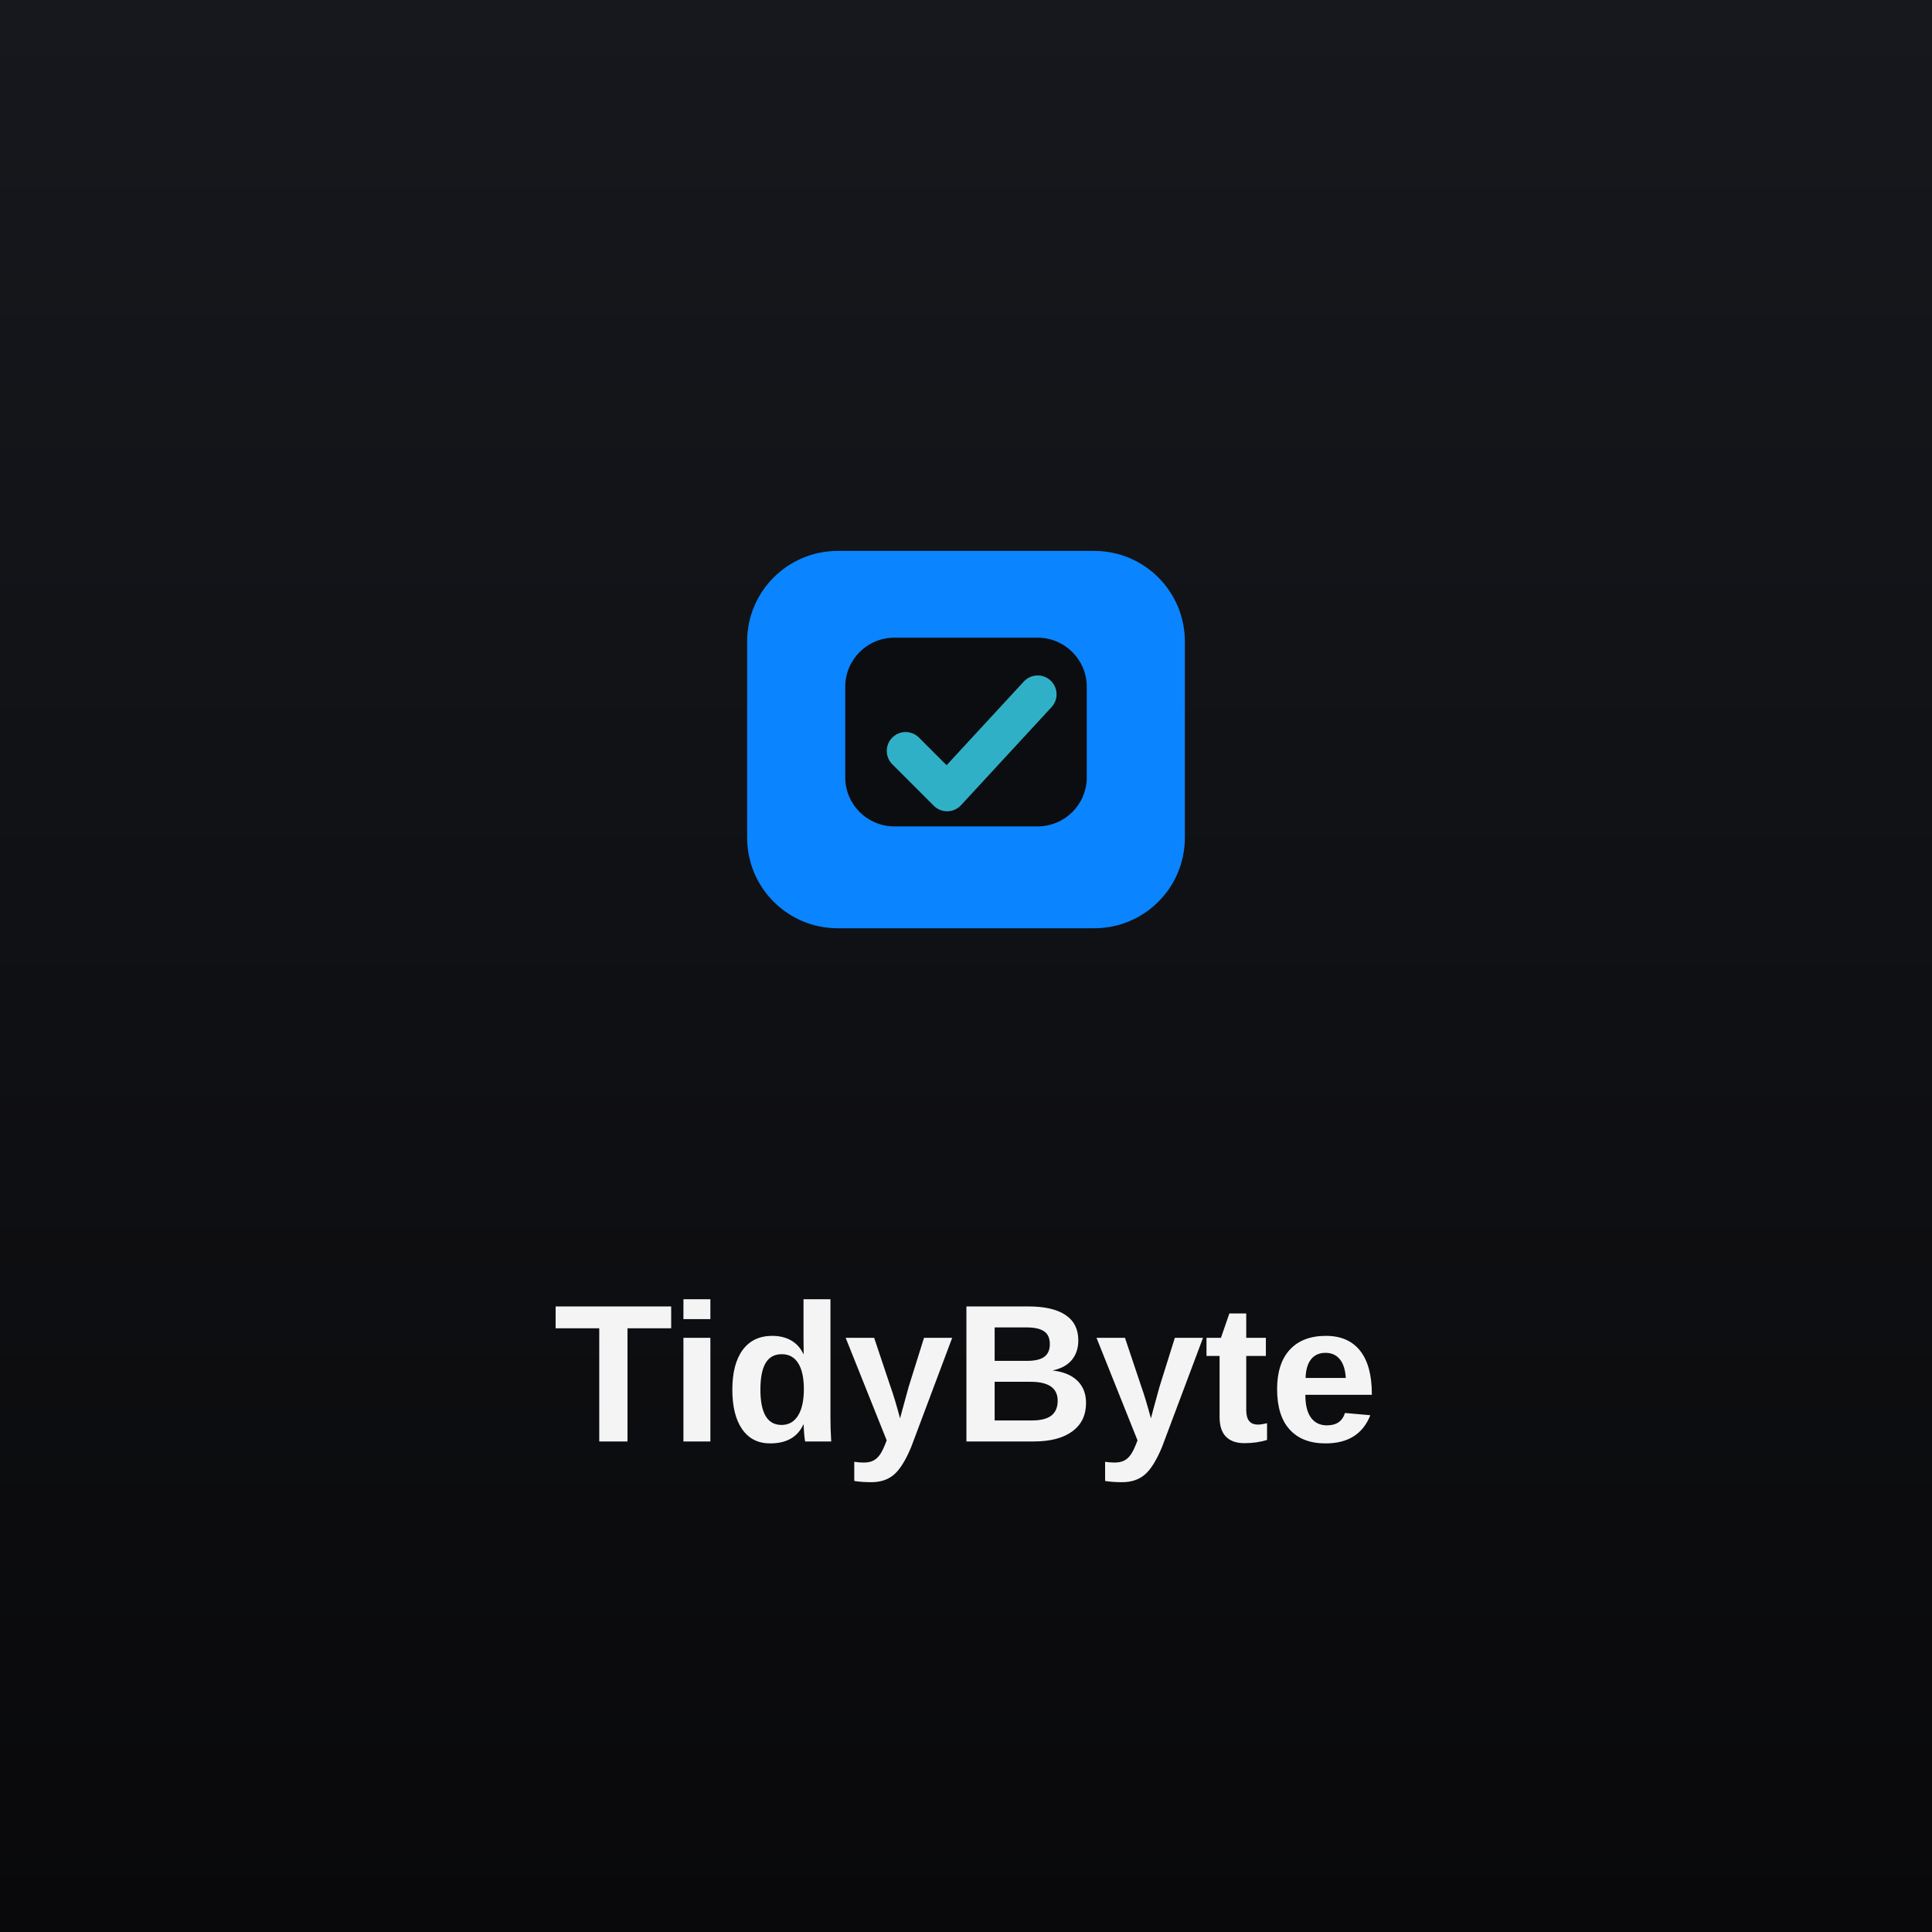
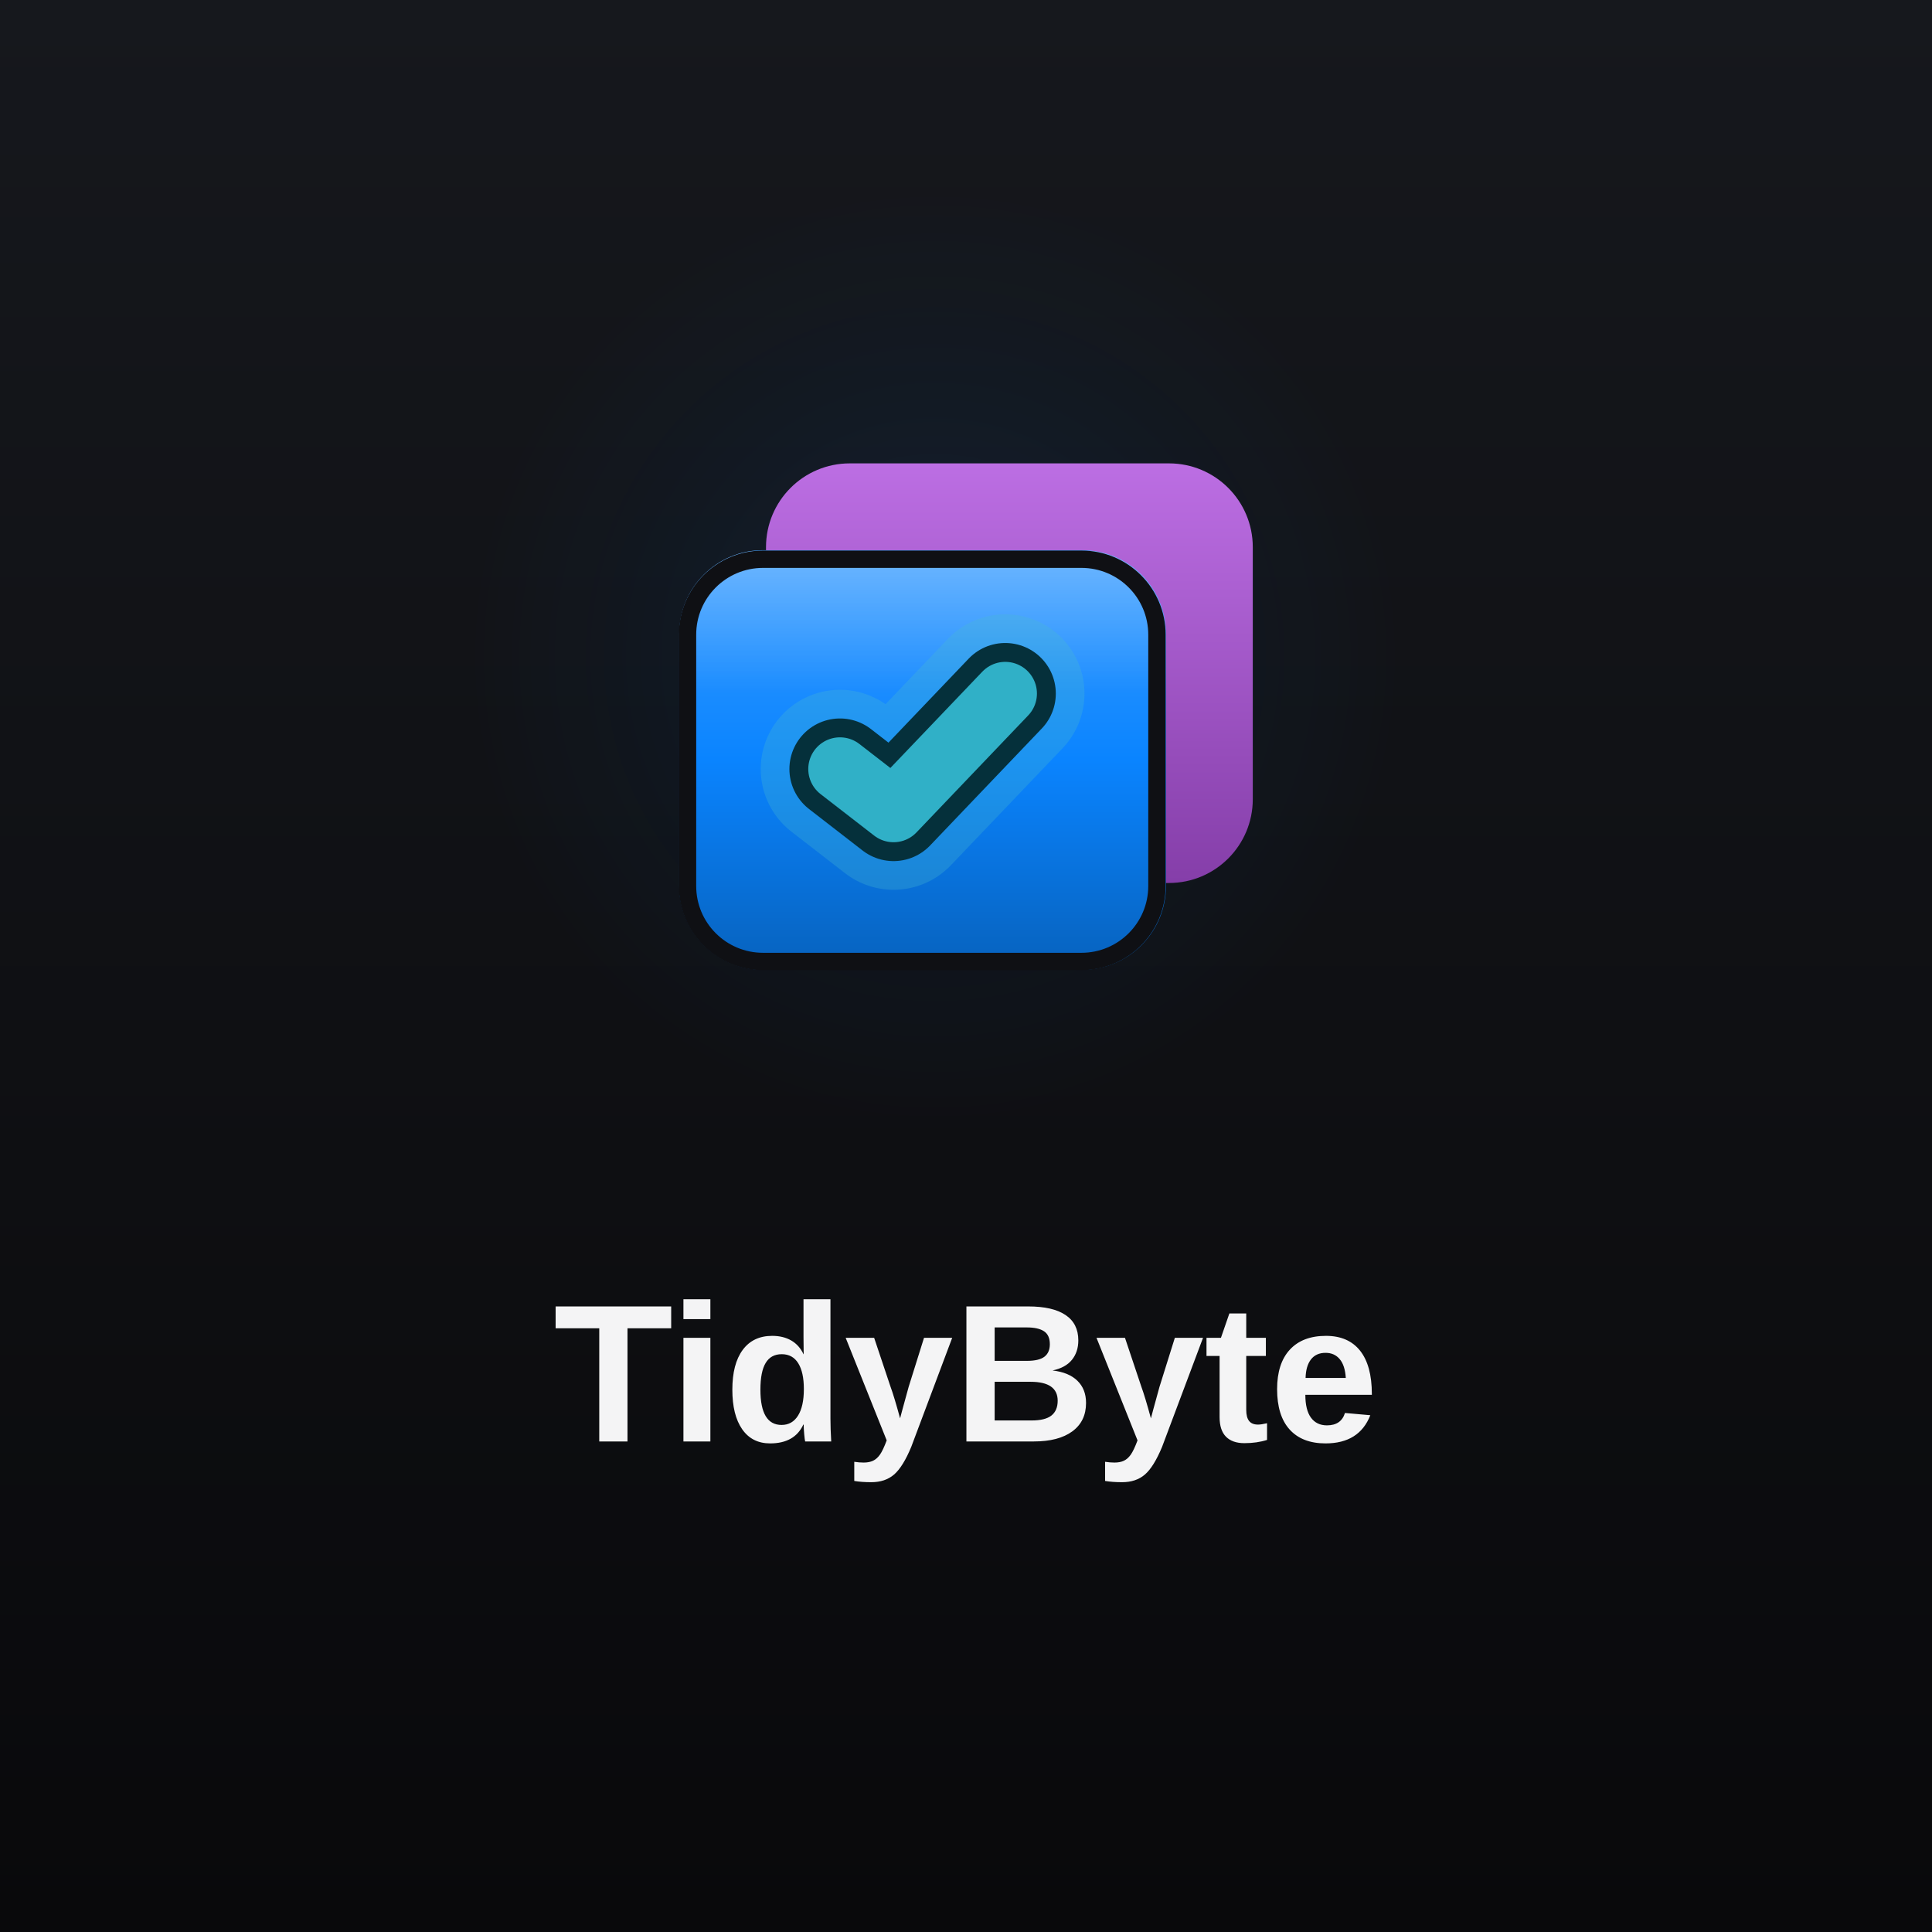
- <svg xmlns="http://www.w3.org/2000/svg" viewBox="0 0 512 512">
+ <svg xmlns="http://www.w3.org/2000/svg" viewBox="0 0 512 512" width="512" height="512" role="img" aria-label="TidyByte">
+   <rect width="512" height="512" fill="url(#tb-logo-bg)" />
  <defs>
    <linearGradient id="tb-logo-bg" x1="0" y1="0" x2="0" y2="1">
      <stop offset="0%" stop-color="#16181D" />
      <stop offset="100%" stop-color="#09090B" />
    </linearGradient>
+     <linearGradient id="tb-logo-mark-back" x1="0" y1="0" x2="0" y2="1">
+       <stop offset="0%" stop-color="#853EA9" />
+       <stop offset="100%" stop-color="#BC6EE3" />
+     </linearGradient>
+     <linearGradient id="tb-logo-mark-front" x1="0" y1="0" x2="0" y2="1">
+       <stop offset="0%" stop-color="#0762BD" />
+       <stop offset="50%" stop-color="#0A84FF" />
+       <stop offset="100%" stop-color="#3B9DFF" />
+     </linearGradient>
+     <linearGradient id="tb-logo-mark-highlight" x1="0" y1="0" x2="0" y2="1">
+       <stop offset="0%" stop-color="#FFFFFF" stop-opacity="0" />
+       <stop offset="100%" stop-color="#FFFFFF" stop-opacity="0.26" />
+     </linearGradient>
+     <radialGradient id="tb-logo-mark-glow">
+       <stop offset="0%" stop-color="#0A84FF" stop-opacity="0.1" />
+       <stop offset="100%" stop-color="#0A84FF" stop-opacity="0" />
+     </radialGradient>
+     <clipPath id="tb-logo-mark-front-clip">
+       <rect x="0.12" y="0.165" width="0.645" height="0.556" rx="0.111" />
+     </clipPath>
  </defs>
-   <rect width="512" height="512" fill="url(#tb-logo-bg)" />
-   <g transform="translate(256,190)">
-     <rect x="-58" y="-44" width="116" height="100" rx="24" fill="#0A84FF" />
-     <rect x="-32" y="-21" width="64" height="50" rx="13" fill="#0B0D10" />
-     <path d="M-16 9l11 11 24-26" fill="none" stroke="#30B0C7" stroke-width="10" stroke-linecap="round" stroke-linejoin="round" />
+   <g transform="translate(256,190) scale(200,-200) translate(-0.5,-0.5)">
+     <circle cx="0.46" cy="0.58" r="0.62" fill="url(#tb-logo-mark-glow)" />
+     <rect x="0.235" y="0.28" width="0.645" height="0.556" rx="0.111" fill="url(#tb-logo-mark-back)" />
+     <rect x="0.12" y="0.165" width="0.645" height="0.556" rx="0.111" fill="url(#tb-logo-mark-front)" />
+     <g clip-path="url(#tb-logo-mark-front-clip)">
+       <rect x="0.12" y="0.531" width="0.645" height="0.189" fill="url(#tb-logo-mark-highlight)" />
+     </g>
+     <rect x="0.131" y="0.176" width="0.622" height="0.533" rx="0.1" fill="none" stroke="#0F1014" stroke-width="0.023" />
+     <path d="M0.333 0.431 L0.404 0.376 L0.552 0.531" fill="none" stroke="#49B9CE" stroke-opacity="0.3" stroke-width="0.21" stroke-linecap="round" stroke-linejoin="round" />
+     <path d="M0.333 0.431 L0.404 0.376 L0.552 0.531" fill="none" stroke="#05303B" stroke-width="0.134" stroke-linecap="round" stroke-linejoin="round" />
+     <path d="M0.333 0.431 L0.404 0.376 L0.552 0.531" fill="none" stroke="#30B0C7" stroke-width="0.084" stroke-linecap="round" stroke-linejoin="round" />
  </g>
  <text x="256" y="382" text-anchor="middle" font-family="-apple-system, 'SF Pro Display', 'Helvetica Neue', Arial, sans-serif" font-size="52" font-weight="600" fill="#F4F4F5">TidyByte</text>
</svg>
